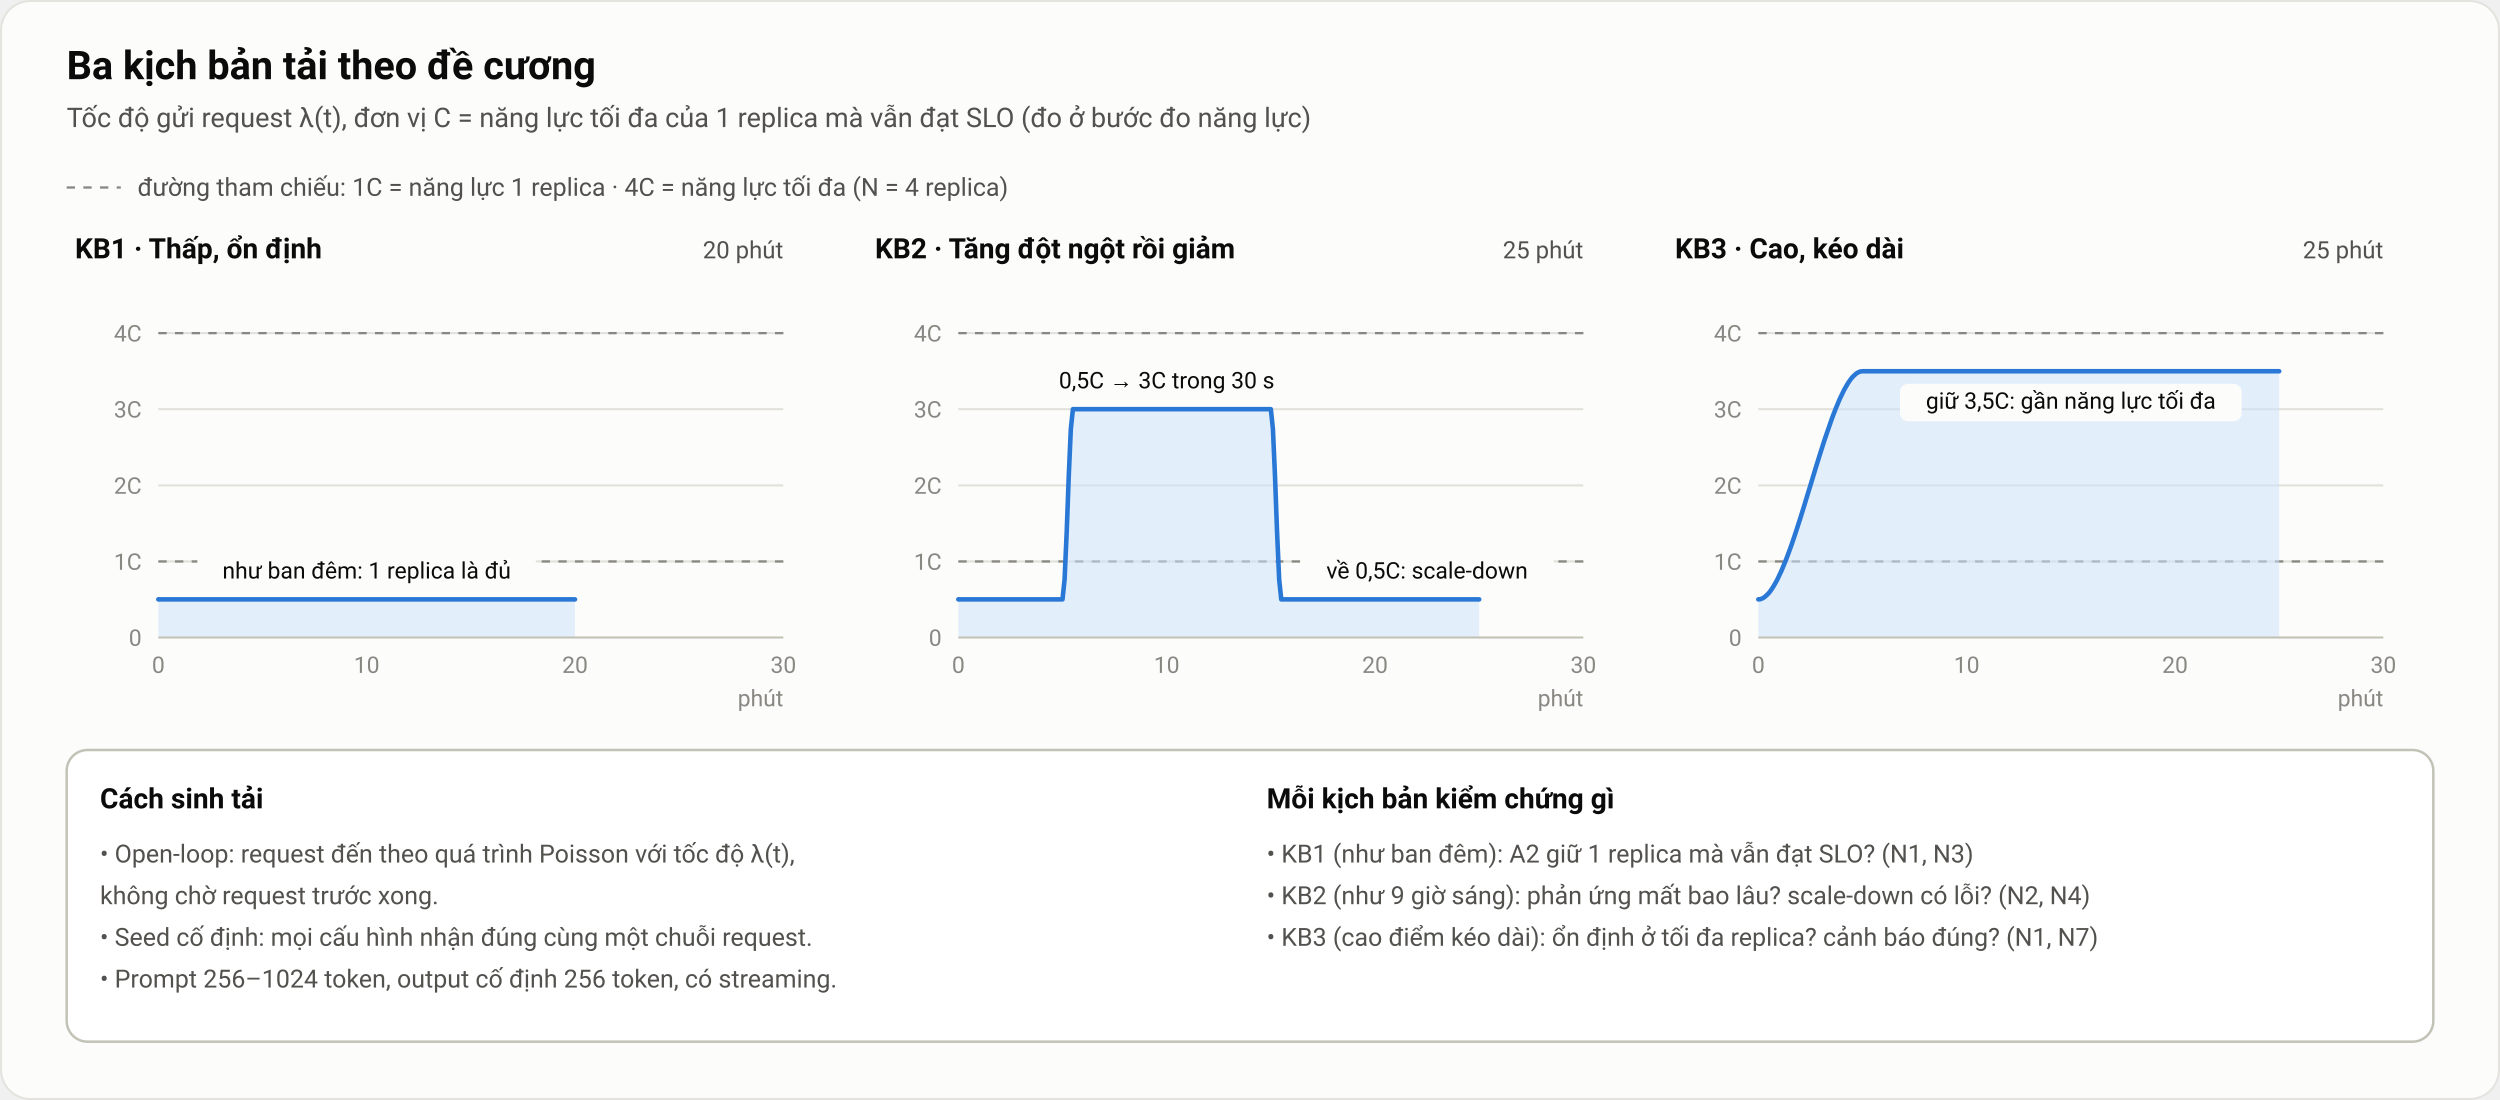
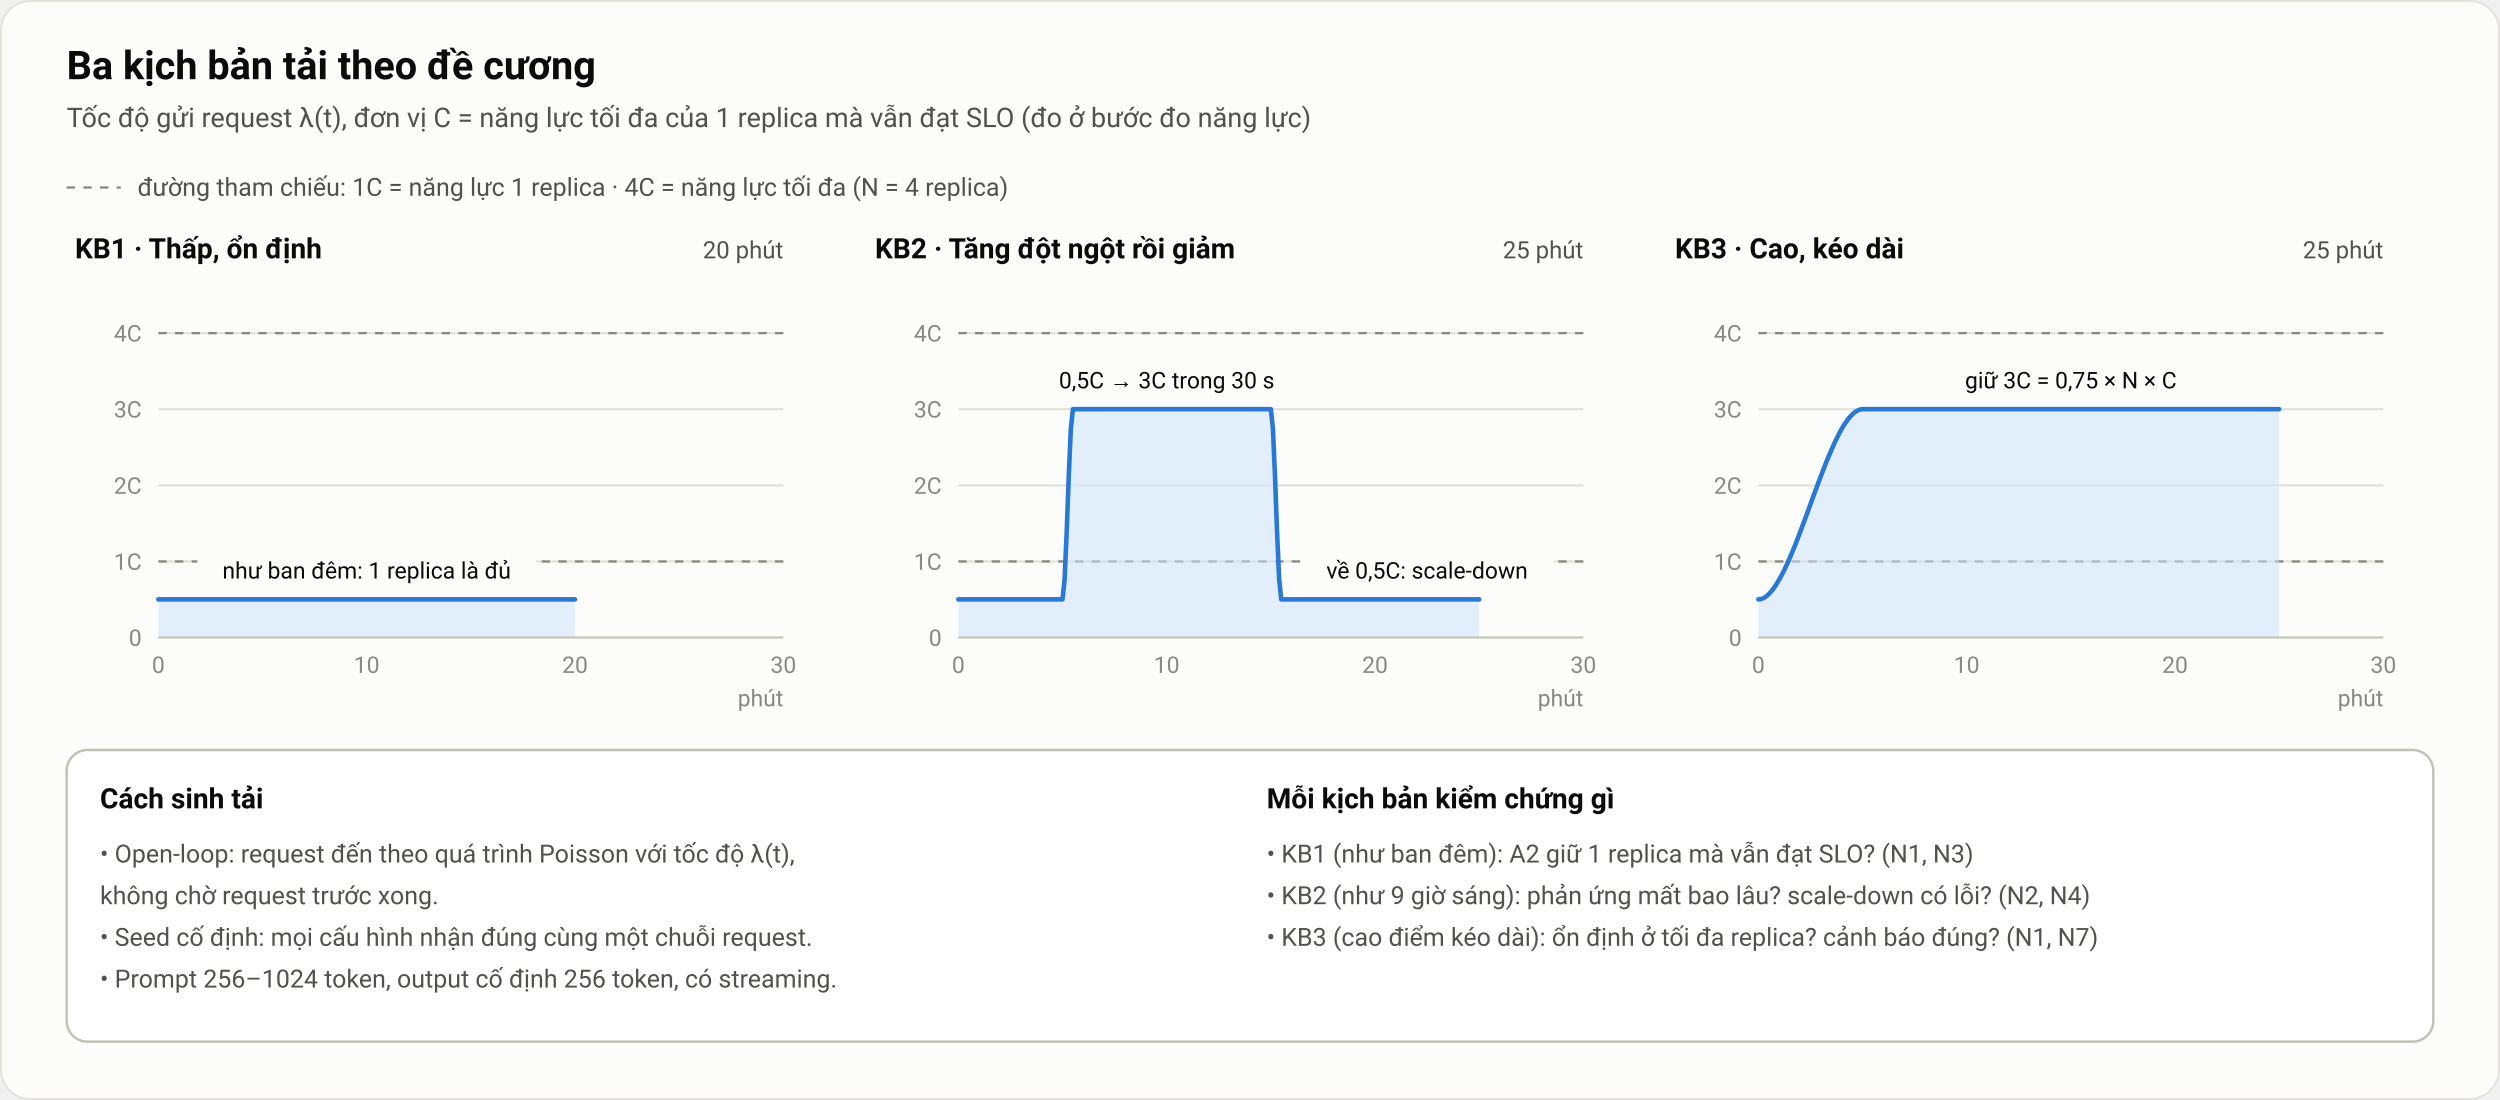
<svg xmlns="http://www.w3.org/2000/svg" width="1200" height="528" viewBox="0 0 1200 528" role="img" aria-label="Ba kịch bản tải theo đề cương: thấp ổn định, tăng đột ngột rồi giảm, cao kéo dài; trục tung tính theo C là năng lực 1 replica" font-family="system-ui, -apple-system, 'Segoe UI', Roboto, 'Helvetica Neue', Arial, sans-serif">
  <defs />
  <rect x="0.5" y="0.5" width="1199" height="527" rx="14" fill="#fcfcfb" stroke="#e4e3de" />
  <text x="32" y="38" font-size="19" font-weight="700" fill="#0b0b0b" text-anchor="start">Ba kịch bản tải theo đề cương</text>
  <text x="32" y="61" font-size="13" font-weight="400" fill="#52514e" text-anchor="start">Tốc độ gửi request λ(t), đơn vị C = năng lực tối đa của 1 replica mà vẫn đạt SLO (đo ở bước đo năng lực)</text>
  <line x1="32" y1="90" x2="58" y2="90" stroke="#898781" stroke-width="1.1" stroke-dasharray="4 4" />
  <text x="66" y="94" font-size="12" font-weight="400" fill="#52514e" text-anchor="start">đường tham chiếu: 1C = năng lực 1 replica · 4C = năng lực tối đa (N = 4 replica)</text>
  <text x="36" y="124" font-size="13.5" font-weight="650" fill="#0b0b0b" text-anchor="start">KB1 · Thấp, ổn định</text>
  <text x="376" y="124" font-size="11.5" font-weight="400" fill="#52514e" text-anchor="end">20 phút</text>
  <line x1="76" y1="269.5" x2="376" y2="269.5" stroke="#e1e0d9" stroke-width="1" />
  <line x1="76" y1="233" x2="376" y2="233" stroke="#e1e0d9" stroke-width="1" />
  <line x1="76" y1="196.4" x2="376" y2="196.4" stroke="#e1e0d9" stroke-width="1" />
  <line x1="76" y1="159.9" x2="376" y2="159.9" stroke="#e1e0d9" stroke-width="1" />
  <text x="68" y="310" font-size="11" font-weight="400" fill="#898781" text-anchor="end">0</text>
  <text x="68" y="273.5" font-size="11" font-weight="400" fill="#898781" text-anchor="end">1C</text>
  <text x="68" y="237" font-size="11" font-weight="400" fill="#898781" text-anchor="end">2C</text>
  <text x="68" y="200.4" font-size="11" font-weight="400" fill="#898781" text-anchor="end">3C</text>
  <text x="68" y="163.9" font-size="11" font-weight="400" fill="#898781" text-anchor="end">4C</text>
  <text x="76" y="323" font-size="11" font-weight="400" fill="#898781" text-anchor="middle">0</text>
  <text x="176" y="323" font-size="11" font-weight="400" fill="#898781" text-anchor="middle">10</text>
  <text x="276" y="323" font-size="11" font-weight="400" fill="#898781" text-anchor="middle">20</text>
  <text x="376" y="323" font-size="11" font-weight="400" fill="#898781" text-anchor="middle">30</text>
  <text x="376" y="339" font-size="11" font-weight="400" fill="#898781" text-anchor="end">phút</text>
  <line x1="76" y1="269.5" x2="376" y2="269.5" stroke="#898781" stroke-width="1.1" stroke-dasharray="4 4" />
  <line x1="76" y1="159.9" x2="376" y2="159.9" stroke="#898781" stroke-width="1.1" stroke-dasharray="4 4" />
  <polygon points="76,306 76,287.7 77,287.7 78,287.7 79,287.7 80,287.7 81,287.7 82,287.7 83,287.7 84,287.7 85,287.7 86,287.7 87,287.7 88,287.7 89,287.7 90,287.7 91,287.7 92,287.7 93,287.7 94,287.7 95,287.7 96,287.7 97,287.7 98,287.7 99,287.7 100,287.7 101,287.7 102,287.7 103,287.7 104,287.7 105,287.7 106,287.7 107,287.7 108,287.7 109,287.7 110,287.7 111,287.7 112,287.7 113,287.7 114,287.7 115,287.7 116,287.7 117,287.7 118,287.7 119,287.7 120,287.7 121,287.7 122,287.7 123,287.7 124,287.7 125,287.7 126,287.7 127,287.7 128,287.7 129,287.7 130,287.7 131,287.7 132,287.7 133,287.7 134,287.7 135,287.7 136,287.7 137,287.7 138,287.7 139,287.7 140,287.7 141,287.7 142,287.7 143,287.7 144,287.7 145,287.7 146,287.7 147,287.7 148,287.7 149,287.7 150,287.7 151,287.7 152,287.7 153,287.7 154,287.7 155,287.7 156,287.7 157,287.7 158,287.7 159,287.7 160,287.7 161,287.7 162,287.7 163,287.7 164,287.7 165,287.7 166,287.7 167,287.7 168,287.7 169,287.7 170,287.7 171,287.7 172,287.7 173,287.7 174,287.7 175,287.7 176,287.7 177,287.7 178,287.7 179,287.7 180,287.7 181,287.7 182,287.7 183,287.7 184,287.7 185,287.7 186,287.7 187,287.7 188,287.7 189,287.7 190,287.7 191,287.7 192,287.7 193,287.7 194,287.7 195,287.7 196,287.7 197,287.7 198,287.7 199,287.7 200,287.7 201,287.7 202,287.7 203,287.7 204,287.7 205,287.7 206,287.7 207,287.7 208,287.7 209,287.7 210,287.7 211,287.7 212,287.7 213,287.7 214,287.7 215,287.7 216,287.7 217,287.7 218,287.7 219,287.7 220,287.7 221,287.7 222,287.7 223,287.7 224,287.7 225,287.7 226,287.7 227,287.7 228,287.7 229,287.7 230,287.7 231,287.7 232,287.7 233,287.7 234,287.7 235,287.7 236,287.7 237,287.7 238,287.7 239,287.7 240,287.7 241,287.7 242,287.7 243,287.7 244,287.7 245,287.7 246,287.7 247,287.7 248,287.7 249,287.7 250,287.7 251,287.7 252,287.7 253,287.7 254,287.7 255,287.7 256,287.7 257,287.7 258,287.7 259,287.7 260,287.7 261,287.7 262,287.7 263,287.7 264,287.7 265,287.7 266,287.7 267,287.7 268,287.7 269,287.7 270,287.7 271,287.7 272,287.7 273,287.7 274,287.7 275,287.7 276,287.7 276,306" fill="#cde2fb" fill-opacity="0.55" />
  <polyline points="76,287.7 77,287.7 78,287.7 79,287.7 80,287.7 81,287.7 82,287.7 83,287.7 84,287.7 85,287.7 86,287.7 87,287.7 88,287.7 89,287.7 90,287.7 91,287.7 92,287.7 93,287.7 94,287.7 95,287.7 96,287.7 97,287.7 98,287.7 99,287.7 100,287.7 101,287.7 102,287.7 103,287.7 104,287.7 105,287.7 106,287.7 107,287.7 108,287.7 109,287.7 110,287.7 111,287.7 112,287.7 113,287.7 114,287.7 115,287.7 116,287.7 117,287.7 118,287.7 119,287.7 120,287.7 121,287.7 122,287.7 123,287.7 124,287.7 125,287.7 126,287.7 127,287.7 128,287.7 129,287.7 130,287.7 131,287.7 132,287.7 133,287.7 134,287.7 135,287.7 136,287.7 137,287.7 138,287.7 139,287.7 140,287.7 141,287.7 142,287.7 143,287.7 144,287.7 145,287.7 146,287.7 147,287.7 148,287.7 149,287.7 150,287.7 151,287.7 152,287.7 153,287.7 154,287.7 155,287.7 156,287.7 157,287.7 158,287.7 159,287.7 160,287.7 161,287.7 162,287.7 163,287.7 164,287.7 165,287.7 166,287.7 167,287.7 168,287.7 169,287.7 170,287.7 171,287.7 172,287.7 173,287.7 174,287.7 175,287.7 176,287.7 177,287.7 178,287.7 179,287.7 180,287.7 181,287.7 182,287.7 183,287.7 184,287.7 185,287.7 186,287.7 187,287.7 188,287.7 189,287.7 190,287.7 191,287.7 192,287.7 193,287.7 194,287.7 195,287.7 196,287.7 197,287.7 198,287.7 199,287.7 200,287.7 201,287.7 202,287.7 203,287.7 204,287.7 205,287.7 206,287.7 207,287.7 208,287.7 209,287.7 210,287.7 211,287.7 212,287.7 213,287.7 214,287.7 215,287.7 216,287.7 217,287.7 218,287.7 219,287.7 220,287.7 221,287.7 222,287.7 223,287.7 224,287.7 225,287.7 226,287.7 227,287.7 228,287.7 229,287.7 230,287.7 231,287.7 232,287.7 233,287.7 234,287.7 235,287.7 236,287.7 237,287.7 238,287.7 239,287.7 240,287.7 241,287.7 242,287.7 243,287.7 244,287.7 245,287.7 246,287.7 247,287.7 248,287.7 249,287.7 250,287.7 251,287.7 252,287.7 253,287.7 254,287.7 255,287.7 256,287.7 257,287.7 258,287.7 259,287.7 260,287.7 261,287.7 262,287.7 263,287.7 264,287.7 265,287.7 266,287.7 267,287.7 268,287.7 269,287.7 270,287.7 271,287.7 272,287.7 273,287.7 274,287.7 275,287.7 276,287.7" fill="none" stroke="#2a78d6" stroke-width="2.2" stroke-linejoin="round" stroke-linecap="round" />
  <line x1="76" y1="306" x2="376" y2="306" stroke="#c3c2b7" stroke-width="1" />
  <rect x="94.7" y="265.7" width="162.5" height="18" rx="4" fill="#fcfcfb" />
  <text x="176" y="277.7" font-size="11" font-weight="400" fill="#0b0b0b" text-anchor="middle">như ban đêm: 1 replica là đủ</text>
  <text x="420" y="124" font-size="13.5" font-weight="650" fill="#0b0b0b" text-anchor="start">KB2 · Tăng đột ngột rồi giảm</text>
  <text x="760" y="124" font-size="11.5" font-weight="400" fill="#52514e" text-anchor="end">25 phút</text>
  <line x1="460" y1="269.5" x2="760" y2="269.5" stroke="#e1e0d9" stroke-width="1" />
  <line x1="460" y1="233" x2="760" y2="233" stroke="#e1e0d9" stroke-width="1" />
  <line x1="460" y1="196.4" x2="760" y2="196.4" stroke="#e1e0d9" stroke-width="1" />
  <line x1="460" y1="159.9" x2="760" y2="159.9" stroke="#e1e0d9" stroke-width="1" />
  <text x="452" y="310" font-size="11" font-weight="400" fill="#898781" text-anchor="end">0</text>
  <text x="452" y="273.5" font-size="11" font-weight="400" fill="#898781" text-anchor="end">1C</text>
  <text x="452" y="237" font-size="11" font-weight="400" fill="#898781" text-anchor="end">2C</text>
  <text x="452" y="200.4" font-size="11" font-weight="400" fill="#898781" text-anchor="end">3C</text>
  <text x="452" y="163.9" font-size="11" font-weight="400" fill="#898781" text-anchor="end">4C</text>
  <text x="460" y="323" font-size="11" font-weight="400" fill="#898781" text-anchor="middle">0</text>
  <text x="560" y="323" font-size="11" font-weight="400" fill="#898781" text-anchor="middle">10</text>
  <text x="660" y="323" font-size="11" font-weight="400" fill="#898781" text-anchor="middle">20</text>
  <text x="760" y="323" font-size="11" font-weight="400" fill="#898781" text-anchor="middle">30</text>
  <text x="760" y="339" font-size="11" font-weight="400" fill="#898781" text-anchor="end">phút</text>
  <line x1="460" y1="269.5" x2="760" y2="269.5" stroke="#898781" stroke-width="1.1" stroke-dasharray="4 4" />
  <line x1="460" y1="159.9" x2="760" y2="159.9" stroke="#898781" stroke-width="1.1" stroke-dasharray="4 4" />
  <polygon points="460,306 460,287.7 461,287.7 462,287.7 463,287.7 464,287.7 465,287.7 466,287.7 467,287.7 468,287.7 469,287.7 470,287.7 471,287.7 472,287.7 473,287.7 474,287.7 475,287.7 476,287.7 477,287.7 478,287.7 479,287.7 480,287.7 481,287.7 482,287.7 483,287.7 484,287.7 485,287.7 486,287.7 487,287.7 488,287.7 489,287.7 490,287.7 491,287.7 492,287.7 493,287.7 494,287.7 495,287.7 496,287.7 497,287.7 498,287.7 499,287.7 500,287.7 501,287.7 502,287.7 503,287.7 504,287.7 505,287.7 506,287.7 507,287.7 508,287.7 509,287.7 510,287.7 511,278.2 512,255.6 513,228.6 514,205.9 515,196.4 516,196.4 517,196.4 518,196.4 519,196.4 520,196.4 521,196.4 522,196.4 523,196.4 524,196.4 525,196.4 526,196.4 527,196.4 528,196.4 529,196.4 530,196.4 531,196.4 532,196.4 533,196.4 534,196.4 535,196.4 536,196.4 537,196.4 538,196.4 539,196.4 540,196.4 541,196.4 542,196.4 543,196.4 544,196.4 545,196.4 546,196.4 547,196.4 548,196.4 549,196.4 550,196.4 551,196.4 552,196.4 553,196.4 554,196.4 555,196.4 556,196.4 557,196.4 558,196.4 559,196.4 560,196.4 561,196.4 562,196.4 563,196.4 564,196.4 565,196.4 566,196.4 567,196.4 568,196.4 569,196.4 570,196.4 571,196.4 572,196.4 573,196.4 574,196.4 575,196.4 576,196.4 577,196.4 578,196.4 579,196.4 580,196.4 581,196.4 582,196.4 583,196.4 584,196.4 585,196.4 586,196.4 587,196.4 588,196.4 589,196.4 590,196.4 591,196.4 592,196.4 593,196.4 594,196.4 595,196.4 596,196.4 597,196.4 598,196.4 599,196.4 600,196.4 601,196.4 602,196.4 603,196.4 604,196.4 605,196.4 606,196.4 607,196.4 608,196.4 609,196.4 610,196.4 611,205.9 612,228.6 613,255.6 614,278.2 615,287.7 616,287.7 617,287.7 618,287.7 619,287.7 620,287.7 621,287.7 622,287.7 623,287.7 624,287.7 625,287.7 626,287.7 627,287.7 628,287.7 629,287.7 630,287.7 631,287.7 632,287.7 633,287.7 634,287.7 635,287.7 636,287.7 637,287.7 638,287.7 639,287.7 640,287.7 641,287.7 642,287.7 643,287.7 644,287.7 645,287.7 646,287.7 647,287.7 648,287.7 649,287.7 650,287.7 651,287.7 652,287.7 653,287.7 654,287.7 655,287.7 656,287.7 657,287.7 658,287.7 659,287.7 660,287.7 661,287.7 662,287.7 663,287.7 664,287.7 665,287.7 666,287.7 667,287.7 668,287.7 669,287.7 670,287.7 671,287.7 672,287.7 673,287.7 674,287.7 675,287.7 676,287.7 677,287.7 678,287.7 679,287.7 680,287.7 681,287.7 682,287.7 683,287.7 684,287.7 685,287.7 686,287.7 687,287.7 688,287.7 689,287.7 690,287.7 691,287.7 692,287.7 693,287.7 694,287.7 695,287.7 696,287.7 697,287.7 698,287.7 699,287.7 700,287.7 701,287.7 702,287.7 703,287.7 704,287.7 705,287.7 706,287.7 707,287.7 708,287.7 709,287.7 710,287.7 710,306" fill="#cde2fb" fill-opacity="0.55" />
  <polyline points="460,287.7 461,287.7 462,287.7 463,287.7 464,287.7 465,287.7 466,287.7 467,287.7 468,287.7 469,287.7 470,287.7 471,287.7 472,287.7 473,287.7 474,287.7 475,287.7 476,287.7 477,287.7 478,287.7 479,287.7 480,287.7 481,287.7 482,287.7 483,287.7 484,287.7 485,287.7 486,287.7 487,287.7 488,287.7 489,287.7 490,287.7 491,287.7 492,287.7 493,287.7 494,287.7 495,287.7 496,287.7 497,287.7 498,287.7 499,287.7 500,287.7 501,287.7 502,287.7 503,287.7 504,287.7 505,287.7 506,287.7 507,287.7 508,287.7 509,287.7 510,287.7 511,278.2 512,255.6 513,228.6 514,205.9 515,196.4 516,196.4 517,196.4 518,196.4 519,196.4 520,196.4 521,196.4 522,196.4 523,196.4 524,196.4 525,196.4 526,196.4 527,196.4 528,196.4 529,196.4 530,196.4 531,196.4 532,196.4 533,196.4 534,196.4 535,196.4 536,196.4 537,196.4 538,196.4 539,196.4 540,196.4 541,196.4 542,196.4 543,196.4 544,196.4 545,196.4 546,196.4 547,196.4 548,196.4 549,196.4 550,196.4 551,196.4 552,196.4 553,196.4 554,196.4 555,196.4 556,196.4 557,196.4 558,196.4 559,196.4 560,196.4 561,196.4 562,196.4 563,196.4 564,196.4 565,196.4 566,196.4 567,196.4 568,196.4 569,196.4 570,196.4 571,196.4 572,196.4 573,196.4 574,196.4 575,196.4 576,196.4 577,196.4 578,196.4 579,196.4 580,196.4 581,196.4 582,196.4 583,196.4 584,196.4 585,196.4 586,196.4 587,196.4 588,196.4 589,196.4 590,196.4 591,196.4 592,196.4 593,196.4 594,196.4 595,196.4 596,196.4 597,196.4 598,196.4 599,196.4 600,196.4 601,196.4 602,196.4 603,196.4 604,196.4 605,196.4 606,196.4 607,196.4 608,196.4 609,196.4 610,196.4 611,205.9 612,228.6 613,255.6 614,278.2 615,287.7 616,287.7 617,287.7 618,287.7 619,287.7 620,287.7 621,287.7 622,287.7 623,287.7 624,287.7 625,287.7 626,287.7 627,287.7 628,287.7 629,287.7 630,287.7 631,287.7 632,287.7 633,287.7 634,287.7 635,287.7 636,287.7 637,287.7 638,287.7 639,287.7 640,287.7 641,287.7 642,287.7 643,287.7 644,287.7 645,287.7 646,287.7 647,287.7 648,287.7 649,287.7 650,287.7 651,287.7 652,287.7 653,287.7 654,287.7 655,287.7 656,287.7 657,287.7 658,287.7 659,287.7 660,287.7 661,287.7 662,287.7 663,287.7 664,287.7 665,287.7 666,287.7 667,287.7 668,287.7 669,287.7 670,287.7 671,287.7 672,287.7 673,287.7 674,287.7 675,287.7 676,287.7 677,287.7 678,287.7 679,287.7 680,287.7 681,287.7 682,287.7 683,287.7 684,287.7 685,287.7 686,287.7 687,287.7 688,287.7 689,287.7 690,287.7 691,287.7 692,287.7 693,287.7 694,287.7 695,287.7 696,287.7 697,287.7 698,287.7 699,287.7 700,287.7 701,287.7 702,287.7 703,287.7 704,287.7 705,287.7 706,287.7 707,287.7 708,287.7 709,287.7 710,287.7" fill="none" stroke="#2a78d6" stroke-width="2.2" stroke-linejoin="round" stroke-linecap="round" />
  <line x1="460" y1="306" x2="760" y2="306" stroke="#c3c2b7" stroke-width="1" />
  <rect x="499" y="174.4" width="122" height="18" rx="4" fill="#fcfcfb" />
  <text x="560" y="186.4" font-size="11" font-weight="400" fill="#0b0b0b" text-anchor="middle">0,5C → 3C trong 30 s</text>
  <rect x="624.2" y="265.7" width="121.6" height="18" rx="4" fill="#fcfcfb" />
  <text x="685" y="277.7" font-size="11" font-weight="400" fill="#0b0b0b" text-anchor="middle">về 0,5C: scale-down</text>
  <text x="804" y="124" font-size="13.5" font-weight="650" fill="#0b0b0b" text-anchor="start">KB3 · Cao, kéo dài</text>
  <text x="1144" y="124" font-size="11.5" font-weight="400" fill="#52514e" text-anchor="end">25 phút</text>
  <line x1="844" y1="269.5" x2="1144" y2="269.5" stroke="#e1e0d9" stroke-width="1" />
  <line x1="844" y1="233" x2="1144" y2="233" stroke="#e1e0d9" stroke-width="1" />
  <line x1="844" y1="196.4" x2="1144" y2="196.4" stroke="#e1e0d9" stroke-width="1" />
  <line x1="844" y1="159.9" x2="1144" y2="159.9" stroke="#e1e0d9" stroke-width="1" />
  <text x="836" y="310" font-size="11" font-weight="400" fill="#898781" text-anchor="end">0</text>
  <text x="836" y="273.5" font-size="11" font-weight="400" fill="#898781" text-anchor="end">1C</text>
  <text x="836" y="237" font-size="11" font-weight="400" fill="#898781" text-anchor="end">2C</text>
  <text x="836" y="200.4" font-size="11" font-weight="400" fill="#898781" text-anchor="end">3C</text>
  <text x="836" y="163.9" font-size="11" font-weight="400" fill="#898781" text-anchor="end">4C</text>
  <text x="844" y="323" font-size="11" font-weight="400" fill="#898781" text-anchor="middle">0</text>
  <text x="944" y="323" font-size="11" font-weight="400" fill="#898781" text-anchor="middle">10</text>
  <text x="1044" y="323" font-size="11" font-weight="400" fill="#898781" text-anchor="middle">20</text>
  <text x="1144" y="323" font-size="11" font-weight="400" fill="#898781" text-anchor="middle">30</text>
  <text x="1144" y="339" font-size="11" font-weight="400" fill="#898781" text-anchor="end">phút</text>
  <line x1="844" y1="269.5" x2="1144" y2="269.5" stroke="#898781" stroke-width="1.1" stroke-dasharray="4 4" />
  <line x1="844" y1="159.9" x2="1144" y2="159.9" stroke="#898781" stroke-width="1.1" stroke-dasharray="4 4" />
-   <polygon points="844,306 844,287.7 845,287.6 846,287.2 847,286.6 848,285.7 849,284.7 850,283.4 851,281.9 852,280.2 853,278.4 854,276.3 855,274.2 856,271.8 857,269.4 858,266.8 859,264.1 860,261.3 861,258.4 862,255.4 863,252.3 864,249.2 865,246 866,242.8 867,239.5 868,236.2 869,233 870,229.7 871,226.4 872,223.1 873,219.9 874,216.7 875,213.6 876,210.5 877,207.6 878,204.7 879,201.8 880,199.1 881,196.5 882,194.1 883,191.7 884,189.6 885,187.5 886,185.7 887,184 888,182.5 889,181.2 890,180.2 891,179.3 892,178.7 893,178.3 894,178.2 895,178.2 896,178.2 897,178.2 898,178.2 899,178.2 900,178.2 901,178.2 902,178.2 903,178.2 904,178.2 905,178.2 906,178.2 907,178.2 908,178.2 909,178.2 910,178.2 911,178.2 912,178.2 913,178.2 914,178.2 915,178.2 916,178.2 917,178.2 918,178.2 919,178.2 920,178.2 921,178.2 922,178.2 923,178.2 924,178.2 925,178.2 926,178.2 927,178.2 928,178.2 929,178.2 930,178.2 931,178.2 932,178.2 933,178.2 934,178.2 935,178.2 936,178.2 937,178.2 938,178.2 939,178.2 940,178.2 941,178.2 942,178.2 943,178.2 944,178.2 945,178.2 946,178.2 947,178.2 948,178.2 949,178.2 950,178.2 951,178.2 952,178.2 953,178.2 954,178.2 955,178.2 956,178.2 957,178.2 958,178.2 959,178.2 960,178.2 961,178.2 962,178.2 963,178.2 964,178.2 965,178.2 966,178.2 967,178.2 968,178.2 969,178.2 970,178.2 971,178.2 972,178.2 973,178.2 974,178.2 975,178.2 976,178.2 977,178.2 978,178.2 979,178.2 980,178.2 981,178.2 982,178.2 983,178.2 984,178.2 985,178.2 986,178.2 987,178.2 988,178.2 989,178.2 990,178.2 991,178.2 992,178.2 993,178.2 994,178.2 995,178.2 996,178.2 997,178.2 998,178.2 999,178.2 1000,178.2 1001,178.2 1002,178.2 1003,178.2 1004,178.2 1005,178.2 1006,178.2 1007,178.2 1008,178.2 1009,178.2 1010,178.2 1011,178.2 1012,178.2 1013,178.2 1014,178.2 1015,178.2 1016,178.2 1017,178.2 1018,178.2 1019,178.2 1020,178.2 1021,178.2 1022,178.2 1023,178.2 1024,178.2 1025,178.2 1026,178.2 1027,178.2 1028,178.2 1029,178.2 1030,178.2 1031,178.2 1032,178.2 1033,178.2 1034,178.2 1035,178.2 1036,178.2 1037,178.2 1038,178.2 1039,178.2 1040,178.2 1041,178.2 1042,178.2 1043,178.2 1044,178.2 1045,178.2 1046,178.2 1047,178.2 1048,178.2 1049,178.2 1050,178.2 1051,178.2 1052,178.2 1053,178.2 1054,178.2 1055,178.2 1056,178.2 1057,178.2 1058,178.2 1059,178.2 1060,178.2 1061,178.2 1062,178.2 1063,178.2 1064,178.2 1065,178.2 1066,178.2 1067,178.2 1068,178.2 1069,178.2 1070,178.2 1071,178.2 1072,178.2 1073,178.2 1074,178.2 1075,178.2 1076,178.2 1077,178.2 1078,178.2 1079,178.2 1080,178.2 1081,178.2 1082,178.2 1083,178.2 1084,178.2 1085,178.2 1086,178.2 1087,178.2 1088,178.2 1089,178.2 1090,178.2 1091,178.2 1092,178.2 1093,178.2 1094,178.2 1094,306" fill="#cde2fb" fill-opacity="0.55" />
-   <polyline points="844,287.7 845,287.6 846,287.2 847,286.6 848,285.7 849,284.7 850,283.4 851,281.9 852,280.2 853,278.4 854,276.3 855,274.2 856,271.8 857,269.4 858,266.8 859,264.1 860,261.3 861,258.4 862,255.4 863,252.3 864,249.2 865,246 866,242.8 867,239.5 868,236.2 869,233 870,229.7 871,226.4 872,223.1 873,219.9 874,216.7 875,213.6 876,210.5 877,207.6 878,204.7 879,201.8 880,199.1 881,196.5 882,194.1 883,191.7 884,189.6 885,187.5 886,185.7 887,184 888,182.5 889,181.2 890,180.2 891,179.3 892,178.7 893,178.3 894,178.2 895,178.2 896,178.2 897,178.2 898,178.2 899,178.2 900,178.2 901,178.2 902,178.2 903,178.2 904,178.2 905,178.2 906,178.2 907,178.2 908,178.2 909,178.2 910,178.2 911,178.2 912,178.2 913,178.2 914,178.2 915,178.2 916,178.2 917,178.2 918,178.2 919,178.2 920,178.2 921,178.2 922,178.2 923,178.2 924,178.2 925,178.2 926,178.2 927,178.2 928,178.2 929,178.2 930,178.2 931,178.2 932,178.2 933,178.2 934,178.2 935,178.2 936,178.2 937,178.2 938,178.2 939,178.2 940,178.2 941,178.2 942,178.2 943,178.2 944,178.2 945,178.2 946,178.2 947,178.2 948,178.2 949,178.2 950,178.2 951,178.2 952,178.2 953,178.2 954,178.2 955,178.2 956,178.2 957,178.2 958,178.2 959,178.2 960,178.2 961,178.2 962,178.2 963,178.2 964,178.2 965,178.2 966,178.2 967,178.2 968,178.2 969,178.2 970,178.2 971,178.2 972,178.2 973,178.2 974,178.2 975,178.2 976,178.2 977,178.2 978,178.2 979,178.2 980,178.2 981,178.2 982,178.2 983,178.2 984,178.2 985,178.2 986,178.2 987,178.2 988,178.2 989,178.2 990,178.2 991,178.2 992,178.2 993,178.2 994,178.2 995,178.2 996,178.2 997,178.2 998,178.2 999,178.2 1000,178.2 1001,178.2 1002,178.2 1003,178.2 1004,178.2 1005,178.2 1006,178.2 1007,178.2 1008,178.2 1009,178.2 1010,178.2 1011,178.2 1012,178.2 1013,178.2 1014,178.2 1015,178.2 1016,178.2 1017,178.2 1018,178.2 1019,178.2 1020,178.2 1021,178.2 1022,178.2 1023,178.2 1024,178.2 1025,178.2 1026,178.2 1027,178.2 1028,178.2 1029,178.2 1030,178.2 1031,178.2 1032,178.2 1033,178.2 1034,178.2 1035,178.2 1036,178.2 1037,178.2 1038,178.2 1039,178.2 1040,178.2 1041,178.2 1042,178.2 1043,178.2 1044,178.2 1045,178.2 1046,178.2 1047,178.2 1048,178.2 1049,178.2 1050,178.2 1051,178.2 1052,178.2 1053,178.2 1054,178.2 1055,178.2 1056,178.2 1057,178.2 1058,178.2 1059,178.2 1060,178.2 1061,178.2 1062,178.2 1063,178.2 1064,178.2 1065,178.2 1066,178.2 1067,178.2 1068,178.2 1069,178.2 1070,178.2 1071,178.2 1072,178.2 1073,178.2 1074,178.2 1075,178.2 1076,178.2 1077,178.2 1078,178.2 1079,178.2 1080,178.2 1081,178.2 1082,178.2 1083,178.2 1084,178.2 1085,178.2 1086,178.2 1087,178.2 1088,178.2 1089,178.2 1090,178.2 1091,178.2 1092,178.2 1093,178.2 1094,178.2" fill="none" stroke="#2a78d6" stroke-width="2.2" stroke-linejoin="round" stroke-linecap="round" />
+   <polygon points="844,306 844,287.7 845,287.6 846,287.3 847,286.8 848,286.1 849,285.2 850,284.1 851,282.9 852,281.5 853,279.9 854,278.2 855,276.4 856,274.5 857,272.4 858,270.3 859,268 860,265.7 861,263.3 862,260.8 863,258.2 864,255.6 865,252.9 866,250.3 867,247.6 868,244.8 869,242.1 870,239.3 871,236.6 872,233.9 873,231.2 874,228.6 875,226 876,223.4 877,220.9 878,218.5 879,216.2 880,213.9 881,211.7 882,209.7 883,207.7 884,205.9 885,204.2 886,202.7 887,201.3 888,200.1 889,199 890,198.1 891,197.4 892,196.9 893,196.5 894,196.4 895,196.4 896,196.4 897,196.4 898,196.4 899,196.4 900,196.4 901,196.4 902,196.4 903,196.4 904,196.4 905,196.4 906,196.4 907,196.4 908,196.4 909,196.4 910,196.4 911,196.4 912,196.4 913,196.4 914,196.4 915,196.4 916,196.4 917,196.4 918,196.4 919,196.4 920,196.4 921,196.4 922,196.4 923,196.4 924,196.4 925,196.4 926,196.4 927,196.4 928,196.4 929,196.4 930,196.4 931,196.4 932,196.4 933,196.4 934,196.4 935,196.4 936,196.4 937,196.4 938,196.4 939,196.4 940,196.4 941,196.4 942,196.4 943,196.4 944,196.4 945,196.4 946,196.4 947,196.4 948,196.4 949,196.4 950,196.4 951,196.4 952,196.4 953,196.4 954,196.4 955,196.4 956,196.4 957,196.4 958,196.4 959,196.4 960,196.4 961,196.4 962,196.4 963,196.4 964,196.4 965,196.4 966,196.4 967,196.4 968,196.4 969,196.4 970,196.4 971,196.4 972,196.4 973,196.4 974,196.4 975,196.4 976,196.4 977,196.4 978,196.4 979,196.4 980,196.4 981,196.4 982,196.4 983,196.4 984,196.4 985,196.4 986,196.4 987,196.4 988,196.4 989,196.4 990,196.4 991,196.4 992,196.4 993,196.4 994,196.4 995,196.4 996,196.4 997,196.4 998,196.4 999,196.4 1000,196.4 1001,196.4 1002,196.4 1003,196.4 1004,196.4 1005,196.4 1006,196.4 1007,196.4 1008,196.4 1009,196.4 1010,196.4 1011,196.4 1012,196.4 1013,196.4 1014,196.4 1015,196.4 1016,196.4 1017,196.4 1018,196.4 1019,196.4 1020,196.4 1021,196.4 1022,196.4 1023,196.4 1024,196.4 1025,196.4 1026,196.4 1027,196.4 1028,196.4 1029,196.4 1030,196.4 1031,196.4 1032,196.4 1033,196.4 1034,196.4 1035,196.4 1036,196.4 1037,196.4 1038,196.4 1039,196.4 1040,196.4 1041,196.4 1042,196.4 1043,196.4 1044,196.4 1045,196.4 1046,196.4 1047,196.4 1048,196.4 1049,196.4 1050,196.4 1051,196.4 1052,196.4 1053,196.4 1054,196.4 1055,196.4 1056,196.4 1057,196.4 1058,196.4 1059,196.4 1060,196.4 1061,196.4 1062,196.4 1063,196.4 1064,196.4 1065,196.4 1066,196.4 1067,196.4 1068,196.4 1069,196.4 1070,196.4 1071,196.4 1072,196.4 1073,196.4 1074,196.4 1075,196.4 1076,196.4 1077,196.4 1078,196.4 1079,196.4 1080,196.4 1081,196.4 1082,196.4 1083,196.4 1084,196.4 1085,196.4 1086,196.4 1087,196.4 1088,196.4 1089,196.4 1090,196.4 1091,196.4 1092,196.4 1093,196.4 1094,196.4 1094,306" fill="#cde2fb" fill-opacity="0.55" />
+   <polyline points="844,287.7 845,287.6 846,287.3 847,286.8 848,286.1 849,285.2 850,284.1 851,282.9 852,281.5 853,279.9 854,278.2 855,276.4 856,274.5 857,272.4 858,270.3 859,268 860,265.7 861,263.3 862,260.8 863,258.2 864,255.6 865,252.9 866,250.3 867,247.6 868,244.8 869,242.1 870,239.3 871,236.6 872,233.9 873,231.2 874,228.6 875,226 876,223.4 877,220.9 878,218.5 879,216.2 880,213.9 881,211.7 882,209.7 883,207.7 884,205.9 885,204.2 886,202.7 887,201.3 888,200.1 889,199 890,198.1 891,197.4 892,196.9 893,196.5 894,196.4 895,196.4 896,196.4 897,196.4 898,196.4 899,196.4 900,196.4 901,196.4 902,196.4 903,196.4 904,196.4 905,196.4 906,196.4 907,196.4 908,196.4 909,196.4 910,196.4 911,196.4 912,196.4 913,196.4 914,196.4 915,196.4 916,196.4 917,196.4 918,196.4 919,196.4 920,196.4 921,196.4 922,196.4 923,196.4 924,196.4 925,196.4 926,196.4 927,196.4 928,196.4 929,196.4 930,196.4 931,196.4 932,196.4 933,196.4 934,196.4 935,196.4 936,196.4 937,196.4 938,196.4 939,196.4 940,196.4 941,196.4 942,196.4 943,196.4 944,196.4 945,196.4 946,196.4 947,196.4 948,196.4 949,196.4 950,196.4 951,196.4 952,196.4 953,196.4 954,196.4 955,196.4 956,196.4 957,196.4 958,196.4 959,196.4 960,196.4 961,196.4 962,196.4 963,196.4 964,196.4 965,196.4 966,196.4 967,196.4 968,196.4 969,196.4 970,196.4 971,196.4 972,196.4 973,196.4 974,196.4 975,196.4 976,196.4 977,196.4 978,196.4 979,196.4 980,196.4 981,196.4 982,196.4 983,196.4 984,196.4 985,196.4 986,196.4 987,196.4 988,196.4 989,196.4 990,196.4 991,196.4 992,196.4 993,196.4 994,196.4 995,196.4 996,196.4 997,196.4 998,196.4 999,196.4 1000,196.4 1001,196.4 1002,196.4 1003,196.4 1004,196.4 1005,196.4 1006,196.4 1007,196.4 1008,196.4 1009,196.4 1010,196.4 1011,196.4 1012,196.4 1013,196.4 1014,196.4 1015,196.4 1016,196.4 1017,196.4 1018,196.4 1019,196.4 1020,196.4 1021,196.4 1022,196.4 1023,196.4 1024,196.4 1025,196.4 1026,196.4 1027,196.4 1028,196.4 1029,196.4 1030,196.4 1031,196.4 1032,196.4 1033,196.4 1034,196.4 1035,196.4 1036,196.4 1037,196.4 1038,196.4 1039,196.4 1040,196.4 1041,196.4 1042,196.4 1043,196.4 1044,196.4 1045,196.4 1046,196.4 1047,196.4 1048,196.4 1049,196.4 1050,196.4 1051,196.4 1052,196.4 1053,196.4 1054,196.4 1055,196.4 1056,196.4 1057,196.4 1058,196.4 1059,196.4 1060,196.4 1061,196.4 1062,196.4 1063,196.4 1064,196.4 1065,196.4 1066,196.4 1067,196.4 1068,196.4 1069,196.4 1070,196.4 1071,196.4 1072,196.4 1073,196.4 1074,196.4 1075,196.4 1076,196.4 1077,196.4 1078,196.4 1079,196.4 1080,196.4 1081,196.4 1082,196.4 1083,196.4 1084,196.4 1085,196.4 1086,196.4 1087,196.4 1088,196.4 1089,196.4 1090,196.4 1091,196.4 1092,196.4 1093,196.4 1094,196.4" fill="none" stroke="#2a78d6" stroke-width="2.2" stroke-linejoin="round" stroke-linecap="round" />
  <line x1="844" y1="306" x2="1144" y2="306" stroke="#c3c2b7" stroke-width="1" />
-   <rect x="912" y="184.2" width="164" height="18" rx="4" fill="#fcfcfb" />
-   <text x="994" y="196.2" font-size="11" font-weight="400" fill="#0b0b0b" text-anchor="middle">giữ 3,5C: gần năng lực tối đa</text>
+   <rect x="931.7" y="174.4" width="124.6" height="18" rx="4" fill="#fcfcfb" />
+   <text x="994" y="186.4" font-size="11" font-weight="400" fill="#0b0b0b" text-anchor="middle">giữ 3C = 0,75 × N × C</text>
  <rect x="32" y="360" width="1136" height="140" rx="10" fill="#ffffff" stroke="#c3c2b7" stroke-width="1.2" />
  <text x="48" y="388" font-size="13.5" font-weight="650" fill="#0b0b0b" text-anchor="start">Cách sinh tải</text>
  <text x="48" y="414" font-size="12" font-weight="400" fill="#52514e" text-anchor="start">• Open-loop: request đến theo quá trình Poisson với tốc độ λ(t),</text>
  <text x="48" y="434" font-size="12" font-weight="400" fill="#52514e" text-anchor="start">  không chờ request trước xong.</text>
  <text x="48" y="454" font-size="12" font-weight="400" fill="#52514e" text-anchor="start">• Seed cố định: mọi cấu hình nhận đúng cùng một chuỗi request.</text>
  <text x="48" y="474" font-size="12" font-weight="400" fill="#52514e" text-anchor="start">• Prompt 256–1024 token, output cố định 256 token, có streaming.</text>
  <text x="608" y="388" font-size="13.5" font-weight="650" fill="#0b0b0b" text-anchor="start">Mỗi kịch bản kiểm chứng gì</text>
  <text x="608" y="414" font-size="12" font-weight="400" fill="#52514e" text-anchor="start">• KB1 (như ban đêm): A2 giữ 1 replica mà vẫn đạt SLO? (N1, N3)</text>
  <text x="608" y="434" font-size="12" font-weight="400" fill="#52514e" text-anchor="start">• KB2 (như 9 giờ sáng): phản ứng mất bao lâu? scale-down có lỗi? (N2, N4)</text>
  <text x="608" y="454" font-size="12" font-weight="400" fill="#52514e" text-anchor="start">• KB3 (cao điểm kéo dài): ổn định ở tối đa replica? cảnh báo đúng? (N1, N7)</text>
</svg>
